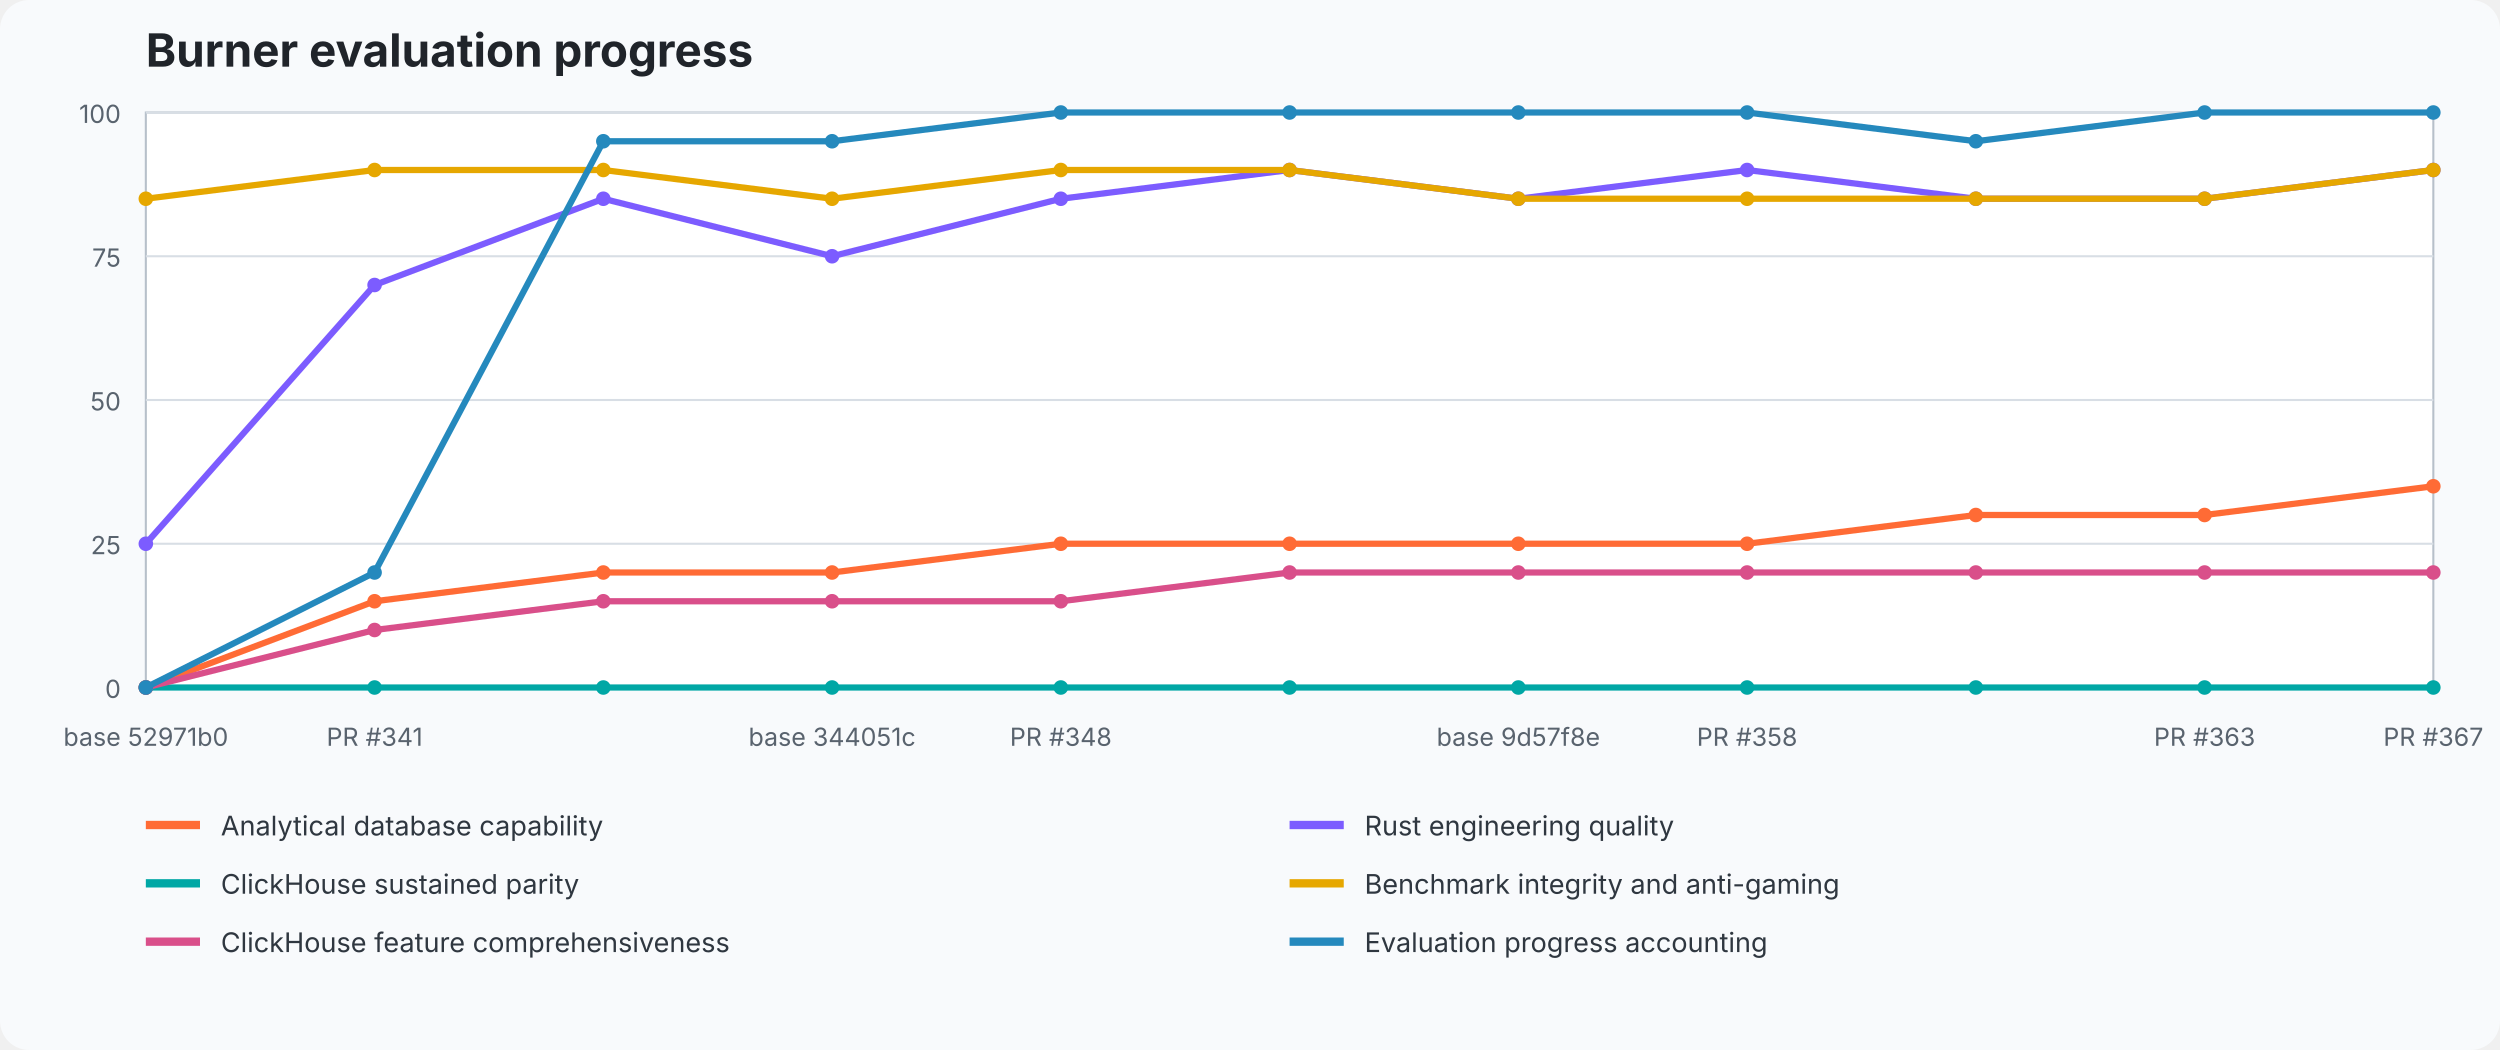
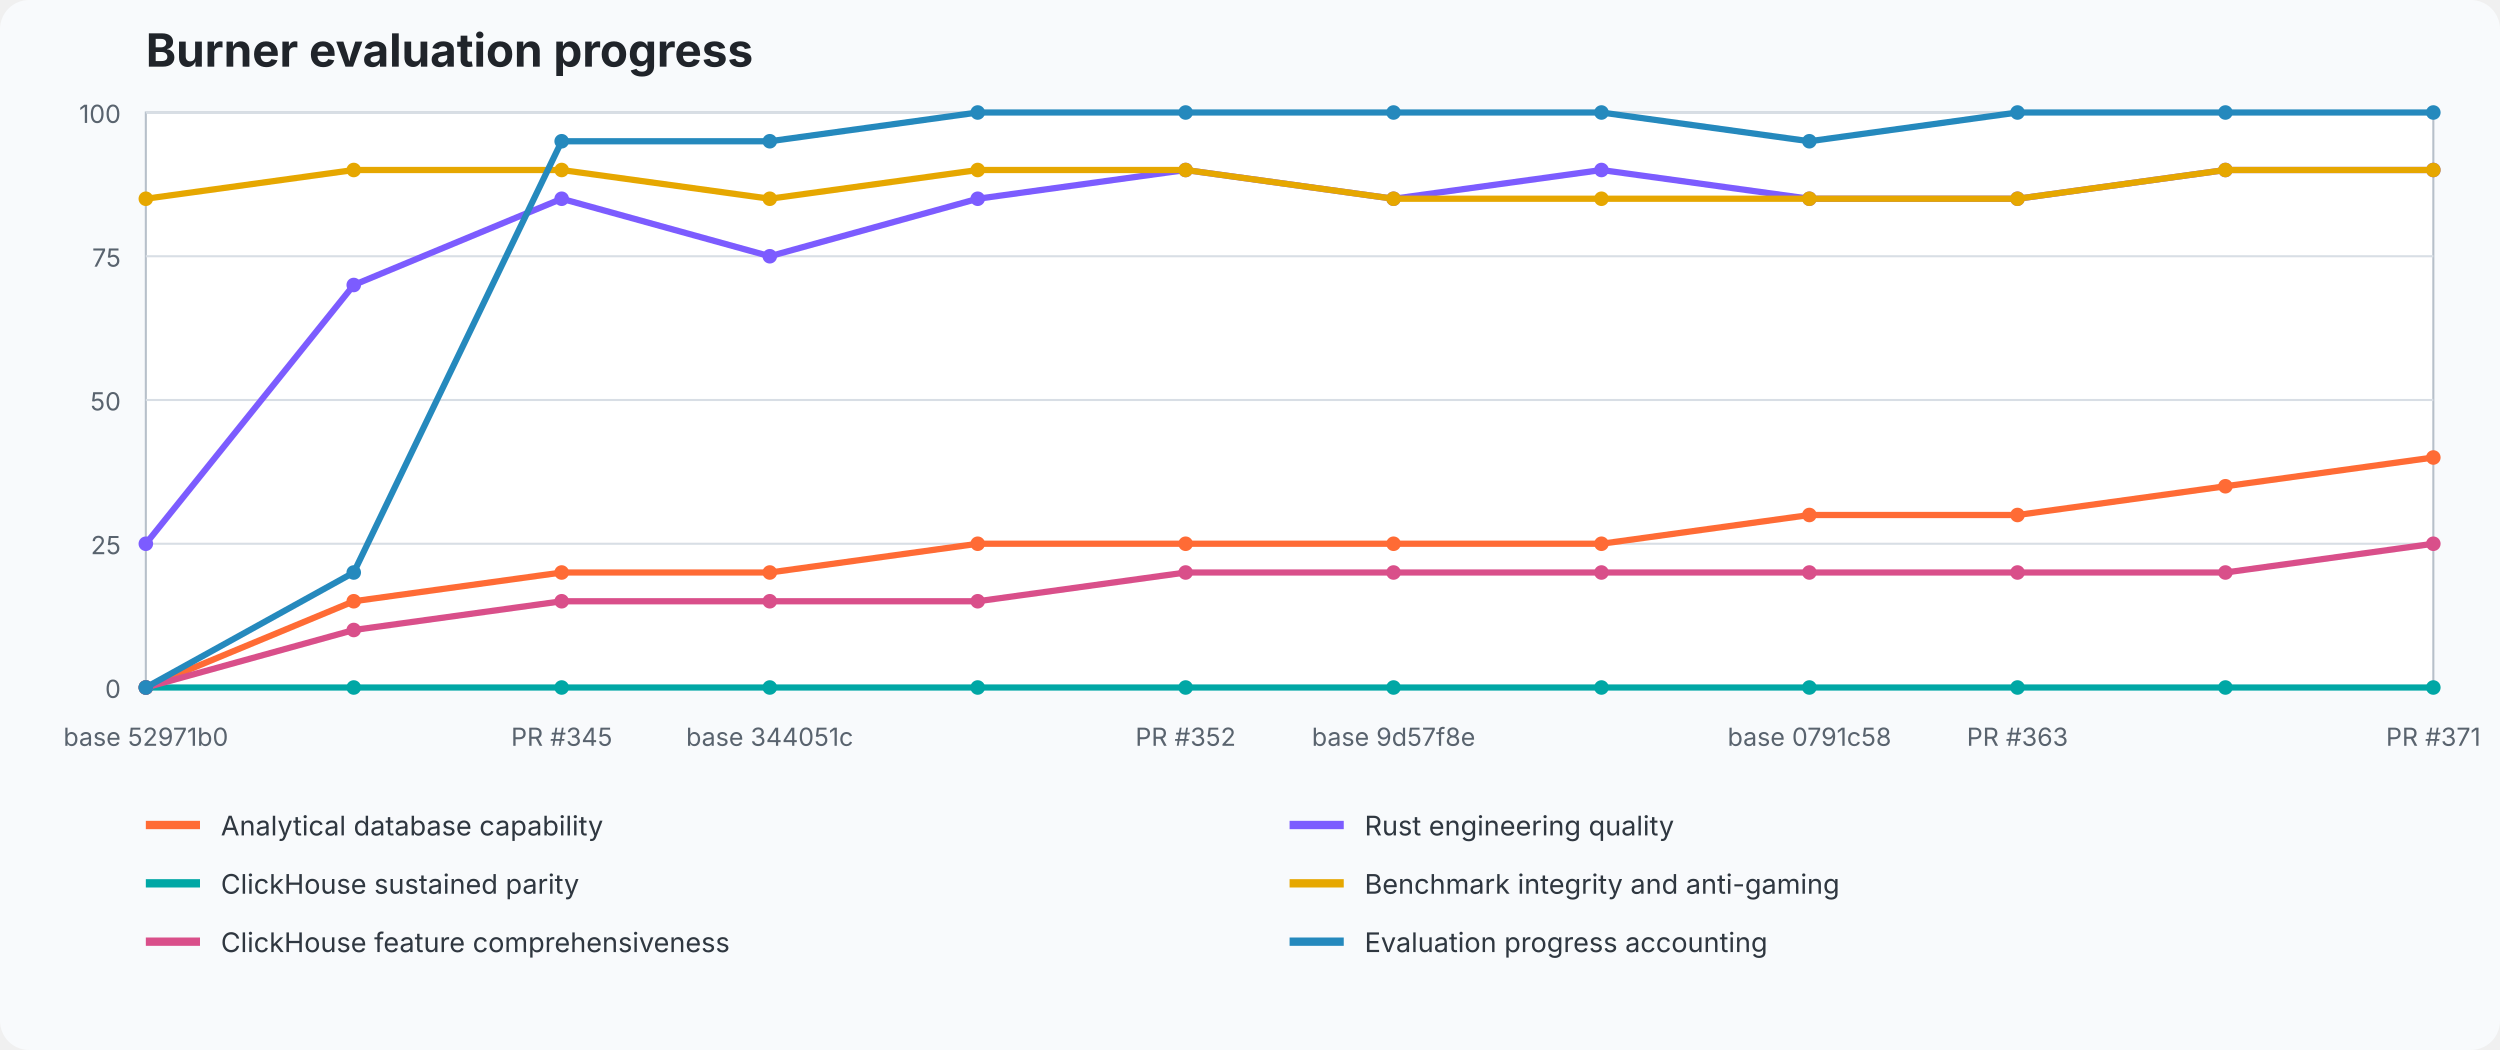
<svg xmlns="http://www.w3.org/2000/svg" width="1200" height="504" viewBox="0 0 1200 504" role="img" aria-labelledby="title desc">
  <style>text{font-family:ui-sans-serif,system-ui,-apple-system,BlinkMacSystemFont,"Segoe UI",sans-serif}.title{font-size:22px;font-weight:700;fill:#20242a}.axis{font-size:12px;fill:#59636e}.legend{font-size:13px;fill:#2f3740}.grid{stroke:#d8dee5;stroke-width:1}.plot{fill:#fff;stroke:#b7c0ca}</style>
  <rect width="100%" height="100%" fill="#f8fafc" rx="14" />
  <text x="70" y="32" class="title">Burner evaluation progress</text>
  <rect x="70" y="54" width="1098" height="276" class="plot" />
  <line x1="70" y1="330" x2="1168" y2="330" class="grid" />
  <text x="58" y="335" text-anchor="end" class="axis">0</text>
  <line x1="70" y1="261" x2="1168" y2="261" class="grid" />
  <text x="58" y="266" text-anchor="end" class="axis">25</text>
  <line x1="70" y1="192" x2="1168" y2="192" class="grid" />
  <text x="58" y="197" text-anchor="end" class="axis">50</text>
  <line x1="70" y1="123" x2="1168" y2="123" class="grid" />
  <text x="58" y="128" text-anchor="end" class="axis">75</text>
  <line x1="70" y1="54" x2="1168" y2="54" class="grid" />
  <text x="58" y="59" text-anchor="end" class="axis">100</text>
-   <polyline points="70.0,330.0 179.8,288.6 289.6,274.8 399.4,274.8 509.2,261.0 619.0,261.0 728.8,261.0 838.6,261.0 948.4,247.2 1058.2,247.2 1168.0,233.4" fill="none" stroke="#ff6b35" stroke-width="3" stroke-linejoin="round" stroke-linecap="round" />
+   <polyline points="70.0,330.0 169.8,288.6 269.6,274.8 369.5,274.8 469.3,261.0 569.1,261.0 668.9,261.0 768.7,261.0 868.5,247.2 968.4,247.2 1068.2,233.4 1168.0,219.6" fill="none" stroke="#ff6b35" stroke-width="3" stroke-linejoin="round" stroke-linecap="round" />
  <circle cx="70.0" cy="330.0" r="3.5" fill="#ff6b35" />
-   <circle cx="179.8" cy="288.6" r="3.5" fill="#ff6b35" />
-   <circle cx="289.6" cy="274.8" r="3.5" fill="#ff6b35" />
-   <circle cx="399.4" cy="274.8" r="3.5" fill="#ff6b35" />
-   <circle cx="509.2" cy="261.0" r="3.5" fill="#ff6b35" />
-   <circle cx="619.0" cy="261.0" r="3.5" fill="#ff6b35" />
-   <circle cx="728.8" cy="261.0" r="3.5" fill="#ff6b35" />
-   <circle cx="838.6" cy="261.0" r="3.5" fill="#ff6b35" />
-   <circle cx="948.4" cy="247.2" r="3.5" fill="#ff6b35" />
-   <circle cx="1058.2" cy="247.2" r="3.5" fill="#ff6b35" />
-   <circle cx="1168.0" cy="233.4" r="3.5" fill="#ff6b35" />
-   <polyline points="70.0,261.0 179.8,136.8 289.6,95.4 399.4,123.0 509.2,95.4 619.0,81.6 728.8,95.4 838.6,81.6 948.4,95.4 1058.2,95.4 1168.0,81.6" fill="none" stroke="#7c5cff" stroke-width="3" stroke-linejoin="round" stroke-linecap="round" />
+   <circle cx="169.8" cy="288.6" r="3.5" fill="#ff6b35" />
+   <circle cx="269.6" cy="274.8" r="3.5" fill="#ff6b35" />
+   <circle cx="369.5" cy="274.8" r="3.5" fill="#ff6b35" />
+   <circle cx="469.3" cy="261.0" r="3.5" fill="#ff6b35" />
+   <circle cx="569.1" cy="261.0" r="3.5" fill="#ff6b35" />
+   <circle cx="668.9" cy="261.0" r="3.5" fill="#ff6b35" />
+   <circle cx="768.7" cy="261.0" r="3.5" fill="#ff6b35" />
+   <circle cx="868.5" cy="247.2" r="3.5" fill="#ff6b35" />
+   <circle cx="968.4" cy="247.2" r="3.5" fill="#ff6b35" />
+   <circle cx="1068.2" cy="233.4" r="3.5" fill="#ff6b35" />
+   <circle cx="1168.0" cy="219.6" r="3.5" fill="#ff6b35" />
+   <polyline points="70.0,261.0 169.8,136.8 269.6,95.4 369.5,123.0 469.3,95.4 569.1,81.6 668.9,95.4 768.7,81.6 868.5,95.4 968.4,95.4 1068.2,81.6 1168.0,81.6" fill="none" stroke="#7c5cff" stroke-width="3" stroke-linejoin="round" stroke-linecap="round" />
  <circle cx="70.0" cy="261.0" r="3.5" fill="#7c5cff" />
-   <circle cx="179.8" cy="136.8" r="3.5" fill="#7c5cff" />
-   <circle cx="289.6" cy="95.4" r="3.5" fill="#7c5cff" />
-   <circle cx="399.4" cy="123.0" r="3.5" fill="#7c5cff" />
-   <circle cx="509.2" cy="95.4" r="3.5" fill="#7c5cff" />
-   <circle cx="619.0" cy="81.6" r="3.5" fill="#7c5cff" />
-   <circle cx="728.8" cy="95.4" r="3.5" fill="#7c5cff" />
-   <circle cx="838.6" cy="81.6" r="3.5" fill="#7c5cff" />
-   <circle cx="948.4" cy="95.4" r="3.5" fill="#7c5cff" />
-   <circle cx="1058.2" cy="95.4" r="3.5" fill="#7c5cff" />
+   <circle cx="169.8" cy="136.8" r="3.5" fill="#7c5cff" />
+   <circle cx="269.6" cy="95.4" r="3.5" fill="#7c5cff" />
+   <circle cx="369.5" cy="123.0" r="3.5" fill="#7c5cff" />
+   <circle cx="469.3" cy="95.4" r="3.5" fill="#7c5cff" />
+   <circle cx="569.1" cy="81.6" r="3.5" fill="#7c5cff" />
+   <circle cx="668.9" cy="95.4" r="3.5" fill="#7c5cff" />
+   <circle cx="768.7" cy="81.6" r="3.5" fill="#7c5cff" />
+   <circle cx="868.5" cy="95.4" r="3.5" fill="#7c5cff" />
+   <circle cx="968.4" cy="95.4" r="3.5" fill="#7c5cff" />
+   <circle cx="1068.2" cy="81.6" r="3.5" fill="#7c5cff" />
  <circle cx="1168.0" cy="81.6" r="3.5" fill="#7c5cff" />
-   <polyline points="70.0,330.0 179.8,330.0 289.6,330.0 399.4,330.0 509.2,330.0 619.0,330.0 728.8,330.0 838.6,330.0 948.4,330.0 1058.2,330.0 1168.0,330.0" fill="none" stroke="#00a7a5" stroke-width="3" stroke-linejoin="round" stroke-linecap="round" />
+   <polyline points="70.0,330.0 169.8,330.0 269.6,330.0 369.5,330.0 469.3,330.0 569.1,330.0 668.9,330.0 768.7,330.0 868.5,330.0 968.4,330.0 1068.2,330.0 1168.0,330.0" fill="none" stroke="#00a7a5" stroke-width="3" stroke-linejoin="round" stroke-linecap="round" />
  <circle cx="70.0" cy="330.0" r="3.5" fill="#00a7a5" />
-   <circle cx="179.8" cy="330.0" r="3.5" fill="#00a7a5" />
-   <circle cx="289.6" cy="330.0" r="3.5" fill="#00a7a5" />
-   <circle cx="399.4" cy="330.0" r="3.5" fill="#00a7a5" />
-   <circle cx="509.2" cy="330.0" r="3.5" fill="#00a7a5" />
-   <circle cx="619.0" cy="330.0" r="3.5" fill="#00a7a5" />
-   <circle cx="728.8" cy="330.0" r="3.5" fill="#00a7a5" />
-   <circle cx="838.6" cy="330.0" r="3.5" fill="#00a7a5" />
-   <circle cx="948.4" cy="330.0" r="3.5" fill="#00a7a5" />
-   <circle cx="1058.2" cy="330.0" r="3.5" fill="#00a7a5" />
+   <circle cx="169.8" cy="330.0" r="3.5" fill="#00a7a5" />
+   <circle cx="269.6" cy="330.0" r="3.5" fill="#00a7a5" />
+   <circle cx="369.5" cy="330.0" r="3.5" fill="#00a7a5" />
+   <circle cx="469.3" cy="330.0" r="3.5" fill="#00a7a5" />
+   <circle cx="569.1" cy="330.0" r="3.5" fill="#00a7a5" />
+   <circle cx="668.9" cy="330.0" r="3.5" fill="#00a7a5" />
+   <circle cx="768.7" cy="330.0" r="3.5" fill="#00a7a5" />
+   <circle cx="868.5" cy="330.0" r="3.5" fill="#00a7a5" />
+   <circle cx="968.4" cy="330.0" r="3.5" fill="#00a7a5" />
+   <circle cx="1068.2" cy="330.0" r="3.5" fill="#00a7a5" />
  <circle cx="1168.0" cy="330.0" r="3.5" fill="#00a7a5" />
-   <polyline points="70.0,95.4 179.8,81.6 289.6,81.6 399.4,95.4 509.2,81.6 619.0,81.6 728.8,95.4 838.6,95.4 948.4,95.4 1058.2,95.4 1168.0,81.6" fill="none" stroke="#e6a700" stroke-width="3" stroke-linejoin="round" stroke-linecap="round" />
+   <polyline points="70.0,95.4 169.8,81.6 269.6,81.6 369.5,95.4 469.3,81.6 569.1,81.6 668.9,95.4 768.7,95.4 868.5,95.4 968.4,95.4 1068.2,81.6 1168.0,81.6" fill="none" stroke="#e6a700" stroke-width="3" stroke-linejoin="round" stroke-linecap="round" />
  <circle cx="70.0" cy="95.4" r="3.5" fill="#e6a700" />
-   <circle cx="179.8" cy="81.6" r="3.5" fill="#e6a700" />
-   <circle cx="289.6" cy="81.6" r="3.5" fill="#e6a700" />
-   <circle cx="399.4" cy="95.4" r="3.5" fill="#e6a700" />
-   <circle cx="509.2" cy="81.6" r="3.5" fill="#e6a700" />
-   <circle cx="619.0" cy="81.6" r="3.5" fill="#e6a700" />
-   <circle cx="728.8" cy="95.4" r="3.5" fill="#e6a700" />
-   <circle cx="838.6" cy="95.4" r="3.5" fill="#e6a700" />
-   <circle cx="948.4" cy="95.4" r="3.5" fill="#e6a700" />
-   <circle cx="1058.2" cy="95.4" r="3.5" fill="#e6a700" />
+   <circle cx="169.8" cy="81.6" r="3.5" fill="#e6a700" />
+   <circle cx="269.6" cy="81.6" r="3.5" fill="#e6a700" />
+   <circle cx="369.5" cy="95.4" r="3.5" fill="#e6a700" />
+   <circle cx="469.3" cy="81.6" r="3.5" fill="#e6a700" />
+   <circle cx="569.1" cy="81.6" r="3.5" fill="#e6a700" />
+   <circle cx="668.9" cy="95.4" r="3.5" fill="#e6a700" />
+   <circle cx="768.7" cy="95.4" r="3.5" fill="#e6a700" />
+   <circle cx="868.5" cy="95.4" r="3.5" fill="#e6a700" />
+   <circle cx="968.4" cy="95.4" r="3.5" fill="#e6a700" />
+   <circle cx="1068.2" cy="81.6" r="3.5" fill="#e6a700" />
  <circle cx="1168.0" cy="81.6" r="3.5" fill="#e6a700" />
-   <polyline points="70.0,330.0 179.8,302.4 289.6,288.6 399.4,288.6 509.2,288.6 619.0,274.8 728.8,274.8 838.6,274.8 948.4,274.8 1058.2,274.8 1168.0,274.8" fill="none" stroke="#d94f8a" stroke-width="3" stroke-linejoin="round" stroke-linecap="round" />
+   <polyline points="70.0,330.0 169.8,302.4 269.6,288.6 369.5,288.6 469.3,288.6 569.1,274.8 668.9,274.8 768.7,274.8 868.5,274.8 968.4,274.8 1068.2,274.8 1168.0,261.0" fill="none" stroke="#d94f8a" stroke-width="3" stroke-linejoin="round" stroke-linecap="round" />
  <circle cx="70.0" cy="330.0" r="3.5" fill="#d94f8a" />
-   <circle cx="179.8" cy="302.4" r="3.5" fill="#d94f8a" />
-   <circle cx="289.6" cy="288.6" r="3.5" fill="#d94f8a" />
-   <circle cx="399.4" cy="288.6" r="3.5" fill="#d94f8a" />
-   <circle cx="509.2" cy="288.6" r="3.5" fill="#d94f8a" />
-   <circle cx="619.0" cy="274.8" r="3.5" fill="#d94f8a" />
-   <circle cx="728.8" cy="274.8" r="3.5" fill="#d94f8a" />
-   <circle cx="838.6" cy="274.8" r="3.5" fill="#d94f8a" />
-   <circle cx="948.4" cy="274.8" r="3.5" fill="#d94f8a" />
-   <circle cx="1058.2" cy="274.8" r="3.5" fill="#d94f8a" />
-   <circle cx="1168.0" cy="274.8" r="3.5" fill="#d94f8a" />
-   <polyline points="70.0,330.0 179.8,274.8 289.6,67.8 399.4,67.8 509.2,54.0 619.0,54.0 728.8,54.0 838.6,54.0 948.4,67.8 1058.2,54.0 1168.0,54.0" fill="none" stroke="#2589bd" stroke-width="3" stroke-linejoin="round" stroke-linecap="round" />
+   <circle cx="169.8" cy="302.4" r="3.5" fill="#d94f8a" />
+   <circle cx="269.6" cy="288.6" r="3.5" fill="#d94f8a" />
+   <circle cx="369.5" cy="288.6" r="3.5" fill="#d94f8a" />
+   <circle cx="469.3" cy="288.6" r="3.5" fill="#d94f8a" />
+   <circle cx="569.1" cy="274.8" r="3.5" fill="#d94f8a" />
+   <circle cx="668.9" cy="274.8" r="3.5" fill="#d94f8a" />
+   <circle cx="768.7" cy="274.8" r="3.5" fill="#d94f8a" />
+   <circle cx="868.5" cy="274.8" r="3.5" fill="#d94f8a" />
+   <circle cx="968.4" cy="274.8" r="3.5" fill="#d94f8a" />
+   <circle cx="1068.2" cy="274.8" r="3.5" fill="#d94f8a" />
+   <circle cx="1168.0" cy="261.0" r="3.5" fill="#d94f8a" />
+   <polyline points="70.0,330.0 169.8,274.8 269.6,67.8 369.5,67.8 469.3,54.0 569.1,54.0 668.9,54.0 768.7,54.0 868.5,67.8 968.4,54.0 1068.2,54.0 1168.0,54.0" fill="none" stroke="#2589bd" stroke-width="3" stroke-linejoin="round" stroke-linecap="round" />
  <circle cx="70.0" cy="330.0" r="3.5" fill="#2589bd" />
-   <circle cx="179.8" cy="274.8" r="3.5" fill="#2589bd" />
-   <circle cx="289.6" cy="67.8" r="3.5" fill="#2589bd" />
-   <circle cx="399.4" cy="67.8" r="3.5" fill="#2589bd" />
-   <circle cx="509.2" cy="54.0" r="3.5" fill="#2589bd" />
-   <circle cx="619.0" cy="54.0" r="3.5" fill="#2589bd" />
-   <circle cx="728.8" cy="54.0" r="3.5" fill="#2589bd" />
-   <circle cx="838.6" cy="54.0" r="3.5" fill="#2589bd" />
-   <circle cx="948.4" cy="67.8" r="3.5" fill="#2589bd" />
-   <circle cx="1058.2" cy="54.0" r="3.5" fill="#2589bd" />
+   <circle cx="169.8" cy="274.8" r="3.5" fill="#2589bd" />
+   <circle cx="269.6" cy="67.8" r="3.5" fill="#2589bd" />
+   <circle cx="369.5" cy="67.8" r="3.5" fill="#2589bd" />
+   <circle cx="469.3" cy="54.0" r="3.5" fill="#2589bd" />
+   <circle cx="569.1" cy="54.0" r="3.5" fill="#2589bd" />
+   <circle cx="668.9" cy="54.0" r="3.5" fill="#2589bd" />
+   <circle cx="768.7" cy="54.0" r="3.5" fill="#2589bd" />
+   <circle cx="868.5" cy="67.8" r="3.5" fill="#2589bd" />
+   <circle cx="968.4" cy="54.0" r="3.5" fill="#2589bd" />
+   <circle cx="1068.2" cy="54.0" r="3.5" fill="#2589bd" />
  <circle cx="1168.0" cy="54.0" r="3.5" fill="#2589bd" />
  <text x="70" y="358" text-anchor="middle" class="axis">base 52971b0</text>
-   <text x="179.8" y="358" text-anchor="middle" class="axis">PR #341</text>
-   <text x="399.4" y="358" text-anchor="middle" class="axis">base 344051c</text>
-   <text x="509.2" y="358" text-anchor="middle" class="axis">PR #348</text>
-   <text x="728.8" y="358" text-anchor="middle" class="axis">base 9d57f8e</text>
-   <text x="838.6" y="358" text-anchor="middle" class="axis">PR #358</text>
-   <text x="1058.2" y="358" text-anchor="middle" class="axis">PR #363</text>
-   <text x="1168" y="358" text-anchor="middle" class="axis">PR #367</text>
+   <text x="269.636" y="358" text-anchor="middle" class="axis">PR #345</text>
+   <text x="369.455" y="358" text-anchor="middle" class="axis">base 344051c</text>
+   <text x="569.091" y="358" text-anchor="middle" class="axis">PR #352</text>
+   <text x="668.909" y="358" text-anchor="middle" class="axis">base 9d57f8e</text>
+   <text x="868.545" y="358" text-anchor="middle" class="axis">base 0791c58</text>
+   <text x="968.364" y="358" text-anchor="middle" class="axis">PR #363</text>
+   <text x="1168" y="358" text-anchor="middle" class="axis">PR #371</text>
  <line x1="70" y1="396" x2="96" y2="396" stroke="#ff6b35" stroke-width="4" />
  <text x="106" y="401" class="legend">Analytical database capability</text>
  <line x1="619" y1="396" x2="645" y2="396" stroke="#7c5cff" stroke-width="4" />
  <text x="655" y="401" class="legend">Rust engineering quality</text>
  <line x1="70" y1="424" x2="96" y2="424" stroke="#00a7a5" stroke-width="4" />
  <text x="106" y="429" class="legend">ClickHouse sustained parity</text>
  <line x1="619" y1="424" x2="645" y2="424" stroke="#e6a700" stroke-width="4" />
  <text x="655" y="429" class="legend">Benchmark integrity and anti-gaming</text>
  <line x1="70" y1="452" x2="96" y2="452" stroke="#d94f8a" stroke-width="4" />
  <text x="106" y="457" class="legend">ClickHouse feature comprehensiveness</text>
  <line x1="619" y1="452" x2="645" y2="452" stroke="#2589bd" stroke-width="4" />
  <text x="655" y="457" class="legend">Evaluation progress accounting</text>
</svg>
